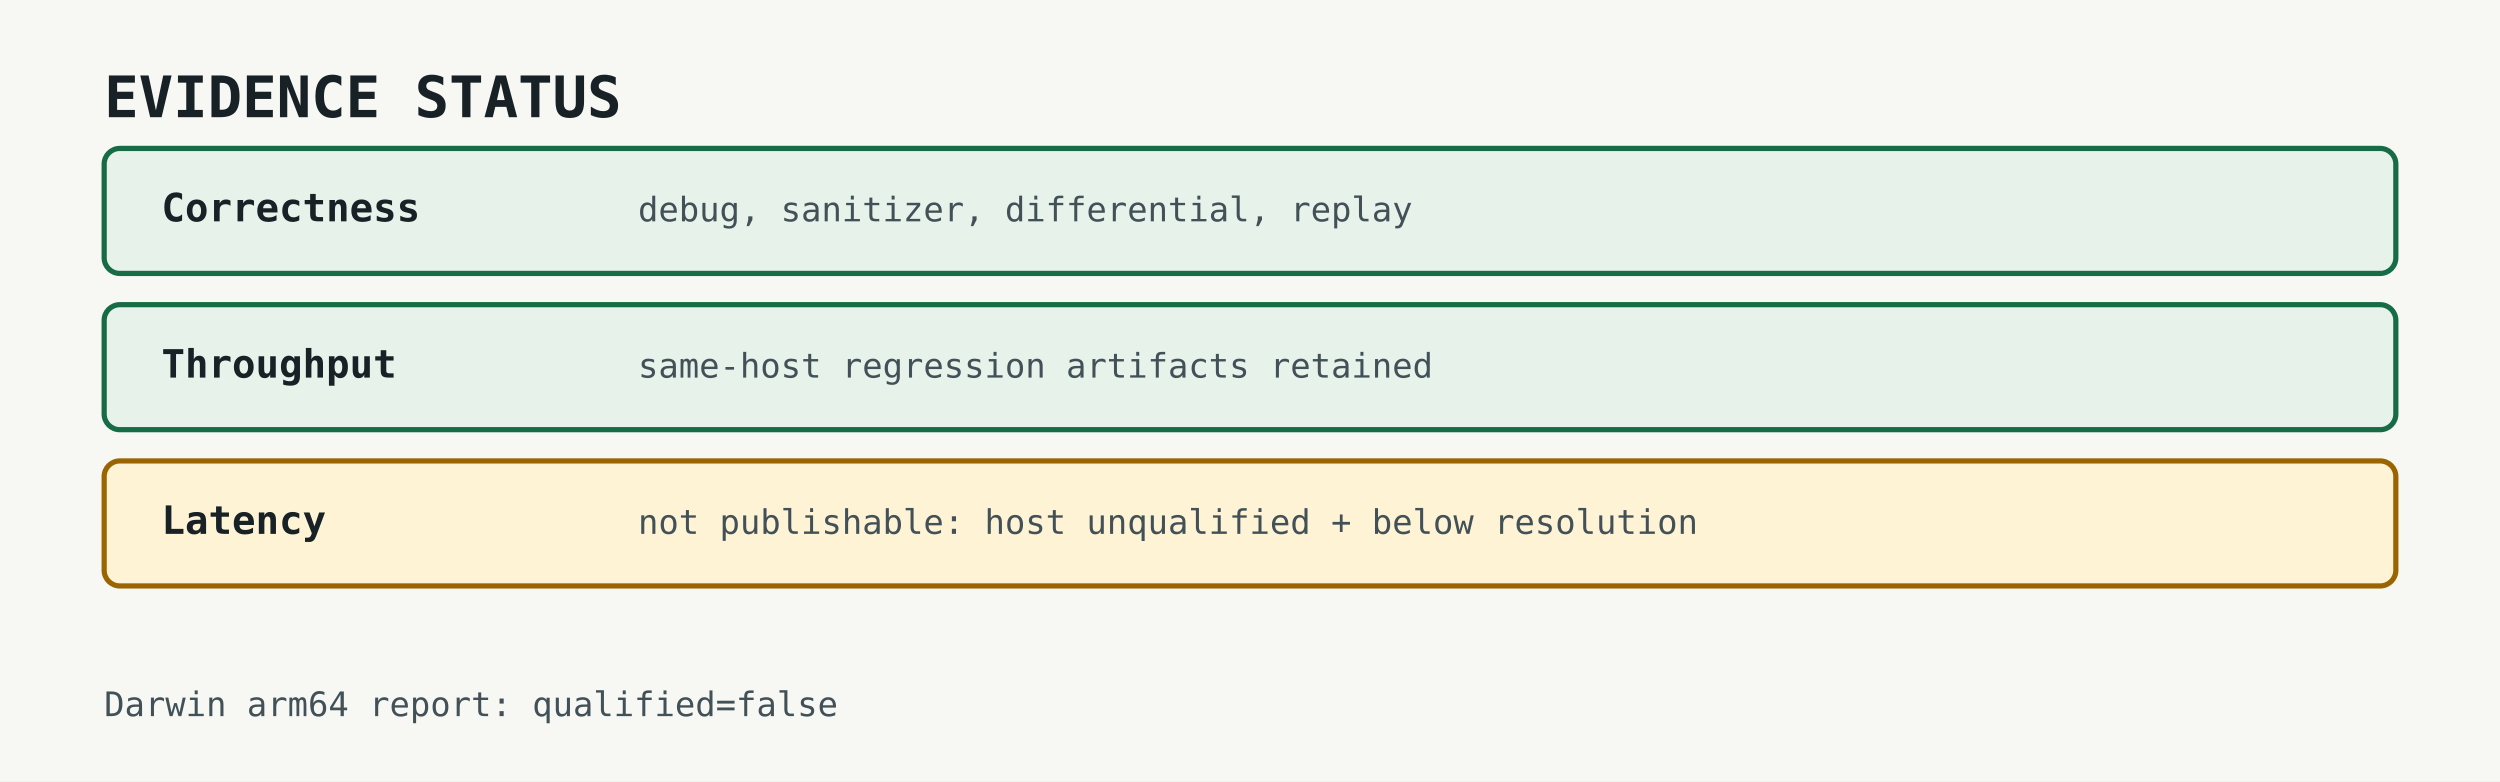
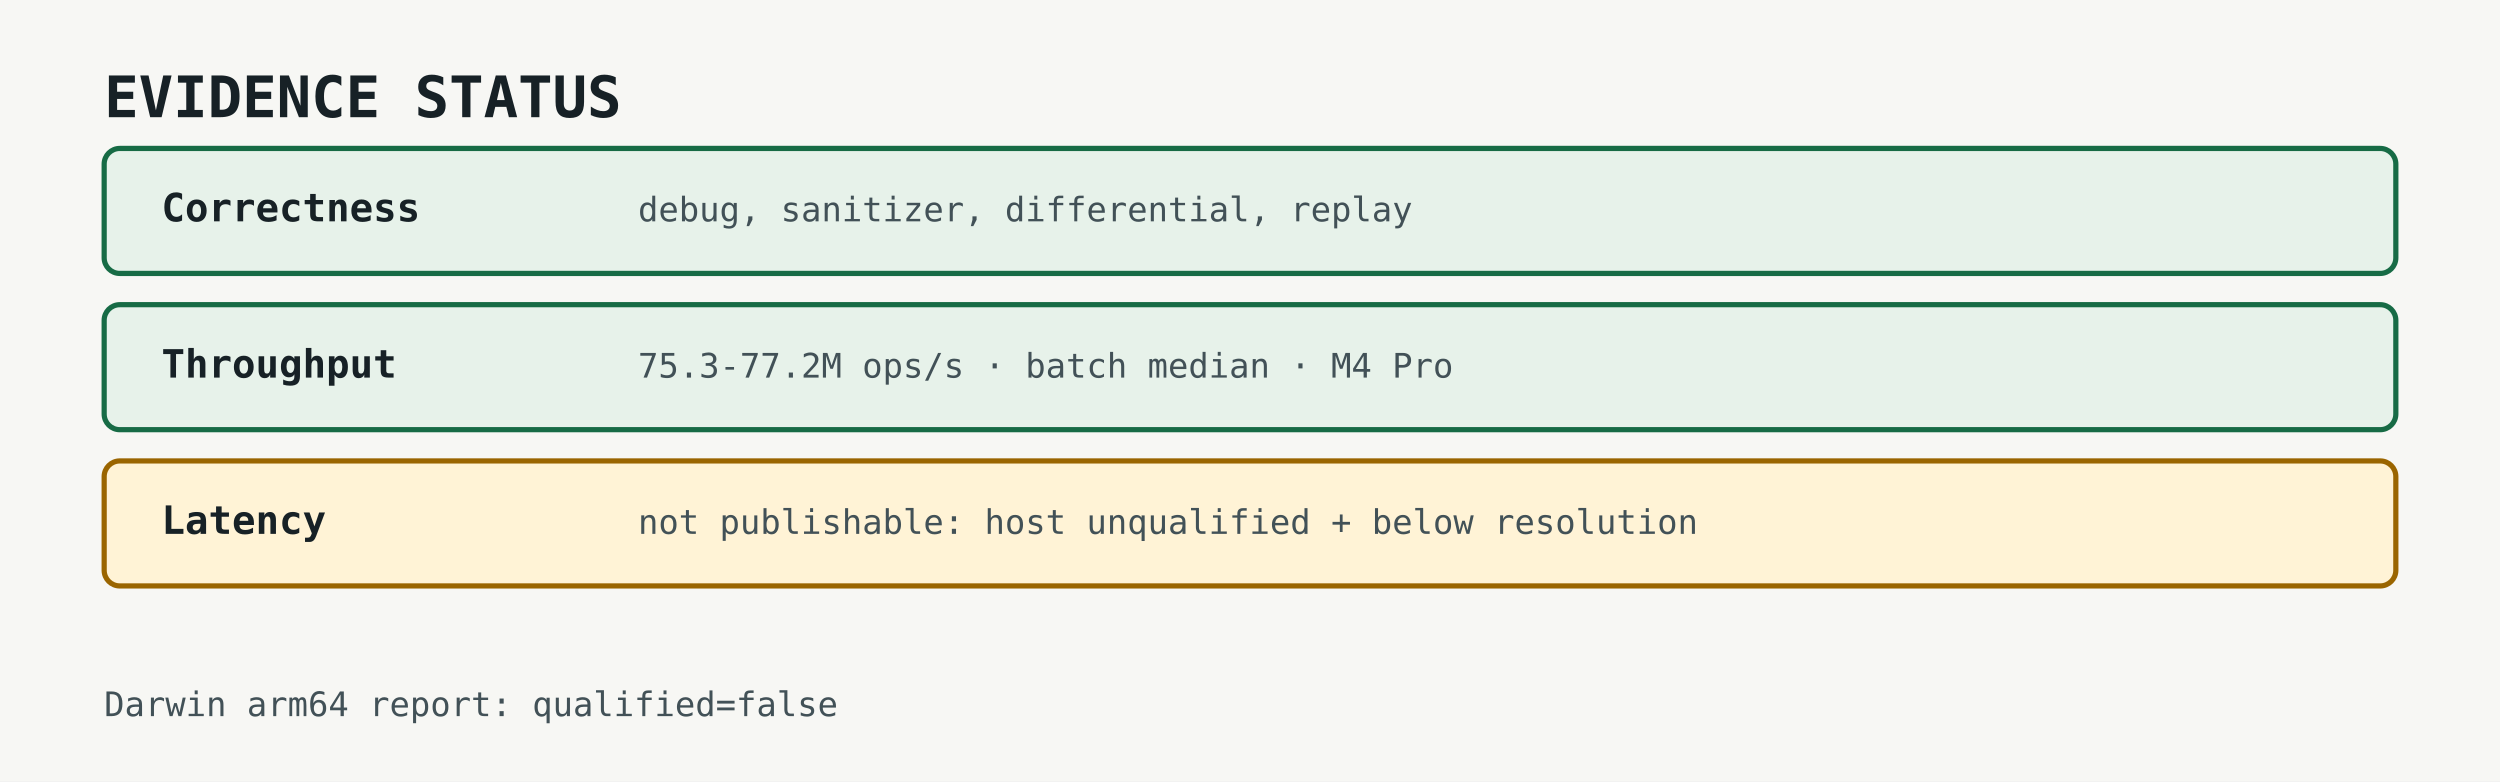
<svg xmlns="http://www.w3.org/2000/svg" width="960" height="300" viewBox="0 0 960 300">
  <style>
      .bg { fill: #f7f7f4; }
      .panel { fill: #ffffff; stroke: #253238; stroke-width: 2; }
      .durable { fill: #e7f2ea; stroke: #176b45; stroke-width: 2; }
      .warning { fill: #fff3d6; stroke: #9a6500; stroke-width: 2; }
      .title { font: 700 22px ui-monospace, SFMono-Regular, Menlo, monospace; fill: #172126; }
      .label { font: 700 15px ui-monospace, SFMono-Regular, Menlo, monospace; fill: #172126; }
      .small { font: 13px ui-monospace, SFMono-Regular, Menlo, monospace; fill: #425157; }
      .arrow { stroke: #253238; stroke-width: 2; fill: none; marker-end: url(#arrow); }
    </style>
  <defs>
    <marker id="arrow" markerWidth="8" markerHeight="8" refX="7" refY="4" orient="auto">
      <path d="M0,0 L8,4 L0,8 Z" fill="#253238" />
    </marker>
  </defs>
  <rect x="0" y="0" width="960" height="300" class="bg" />
  <text x="40" y="45" class="title">EVIDENCE STATUS</text>
  <rect x="40" y="57" width="880" height="48" rx="6" class="durable" />
  <text x="62" y="85" class="label">Correctness</text>
  <text x="245" y="85" class="small">debug, sanitizer, differential, replay</text>
  <rect x="40" y="117" width="880" height="48" rx="6" class="durable" />
  <text x="62" y="145" class="label">Throughput</text>
-   <text x="245" y="145" class="small">same-host regression artifacts retained</text>
+   <text x="245" y="145" class="small">75.3-77.2M ops/s · batch median · M4 Pro</text>
  <rect x="40" y="177" width="880" height="48" rx="6" class="warning" />
  <text x="62" y="205" class="label">Latency</text>
  <text x="245" y="205" class="small">not publishable: host unqualified + below resolution</text>
  <text x="40" y="275" class="small">Darwin arm64 report: qualified=false</text>
</svg>
